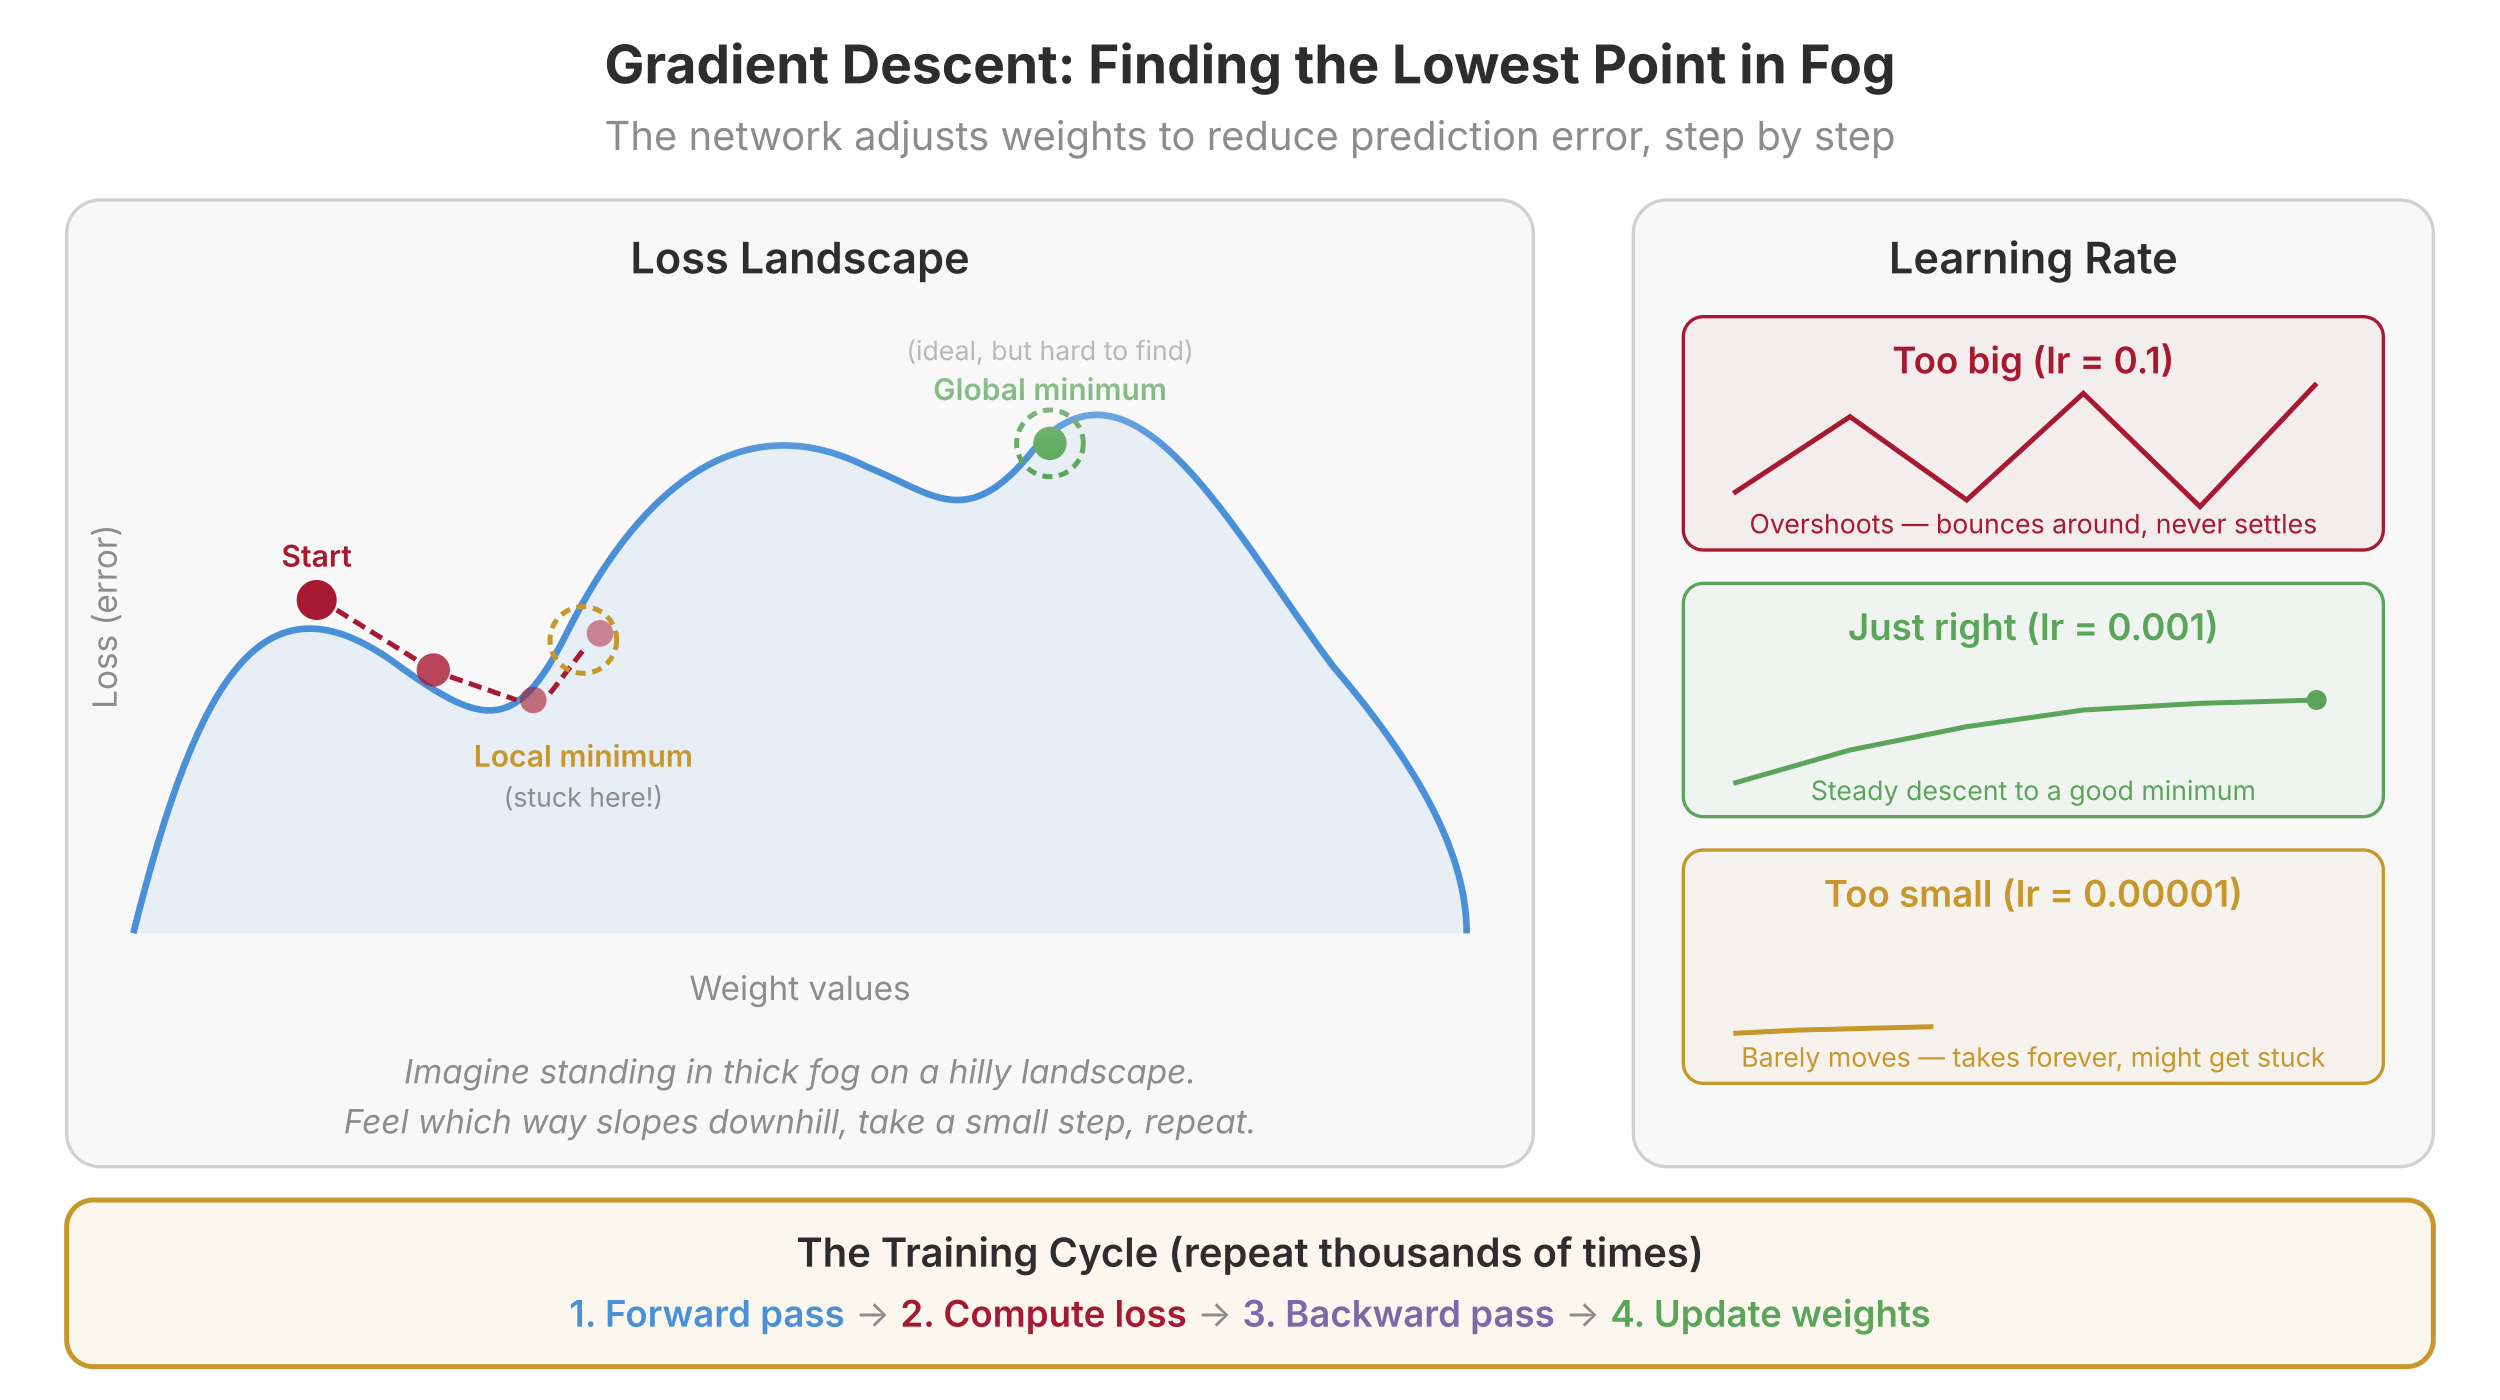
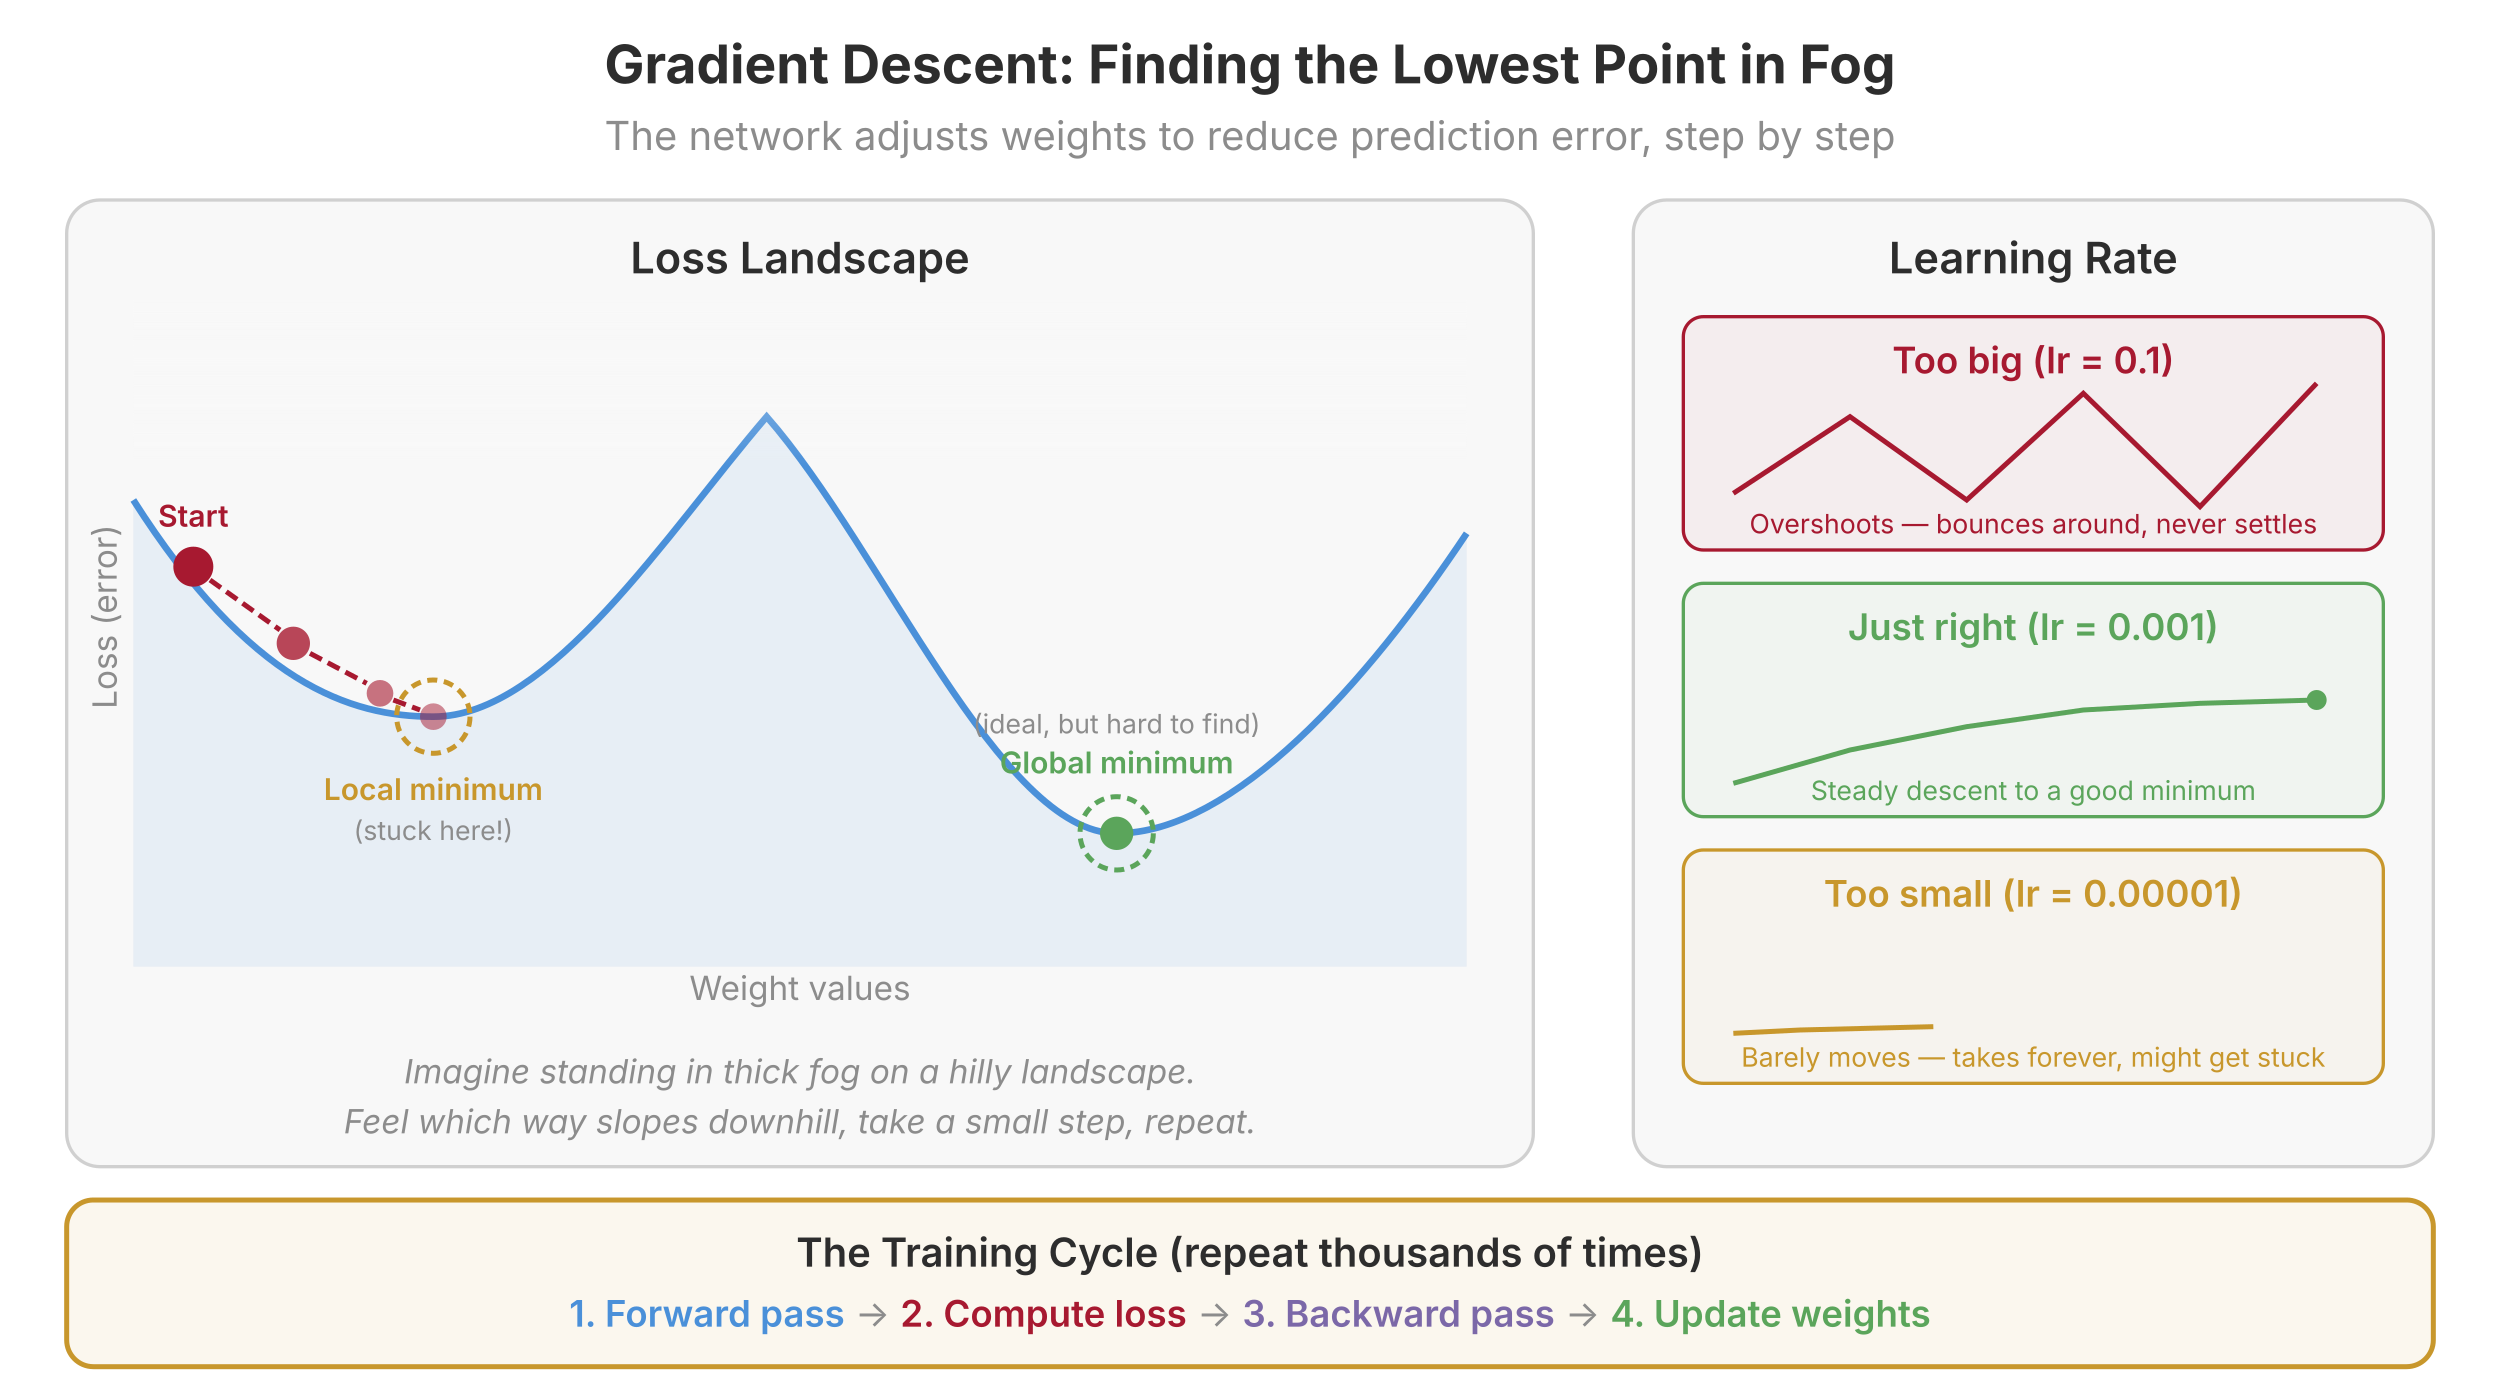
<svg xmlns="http://www.w3.org/2000/svg" viewBox="0 0 750 420" font-family="Inter, -apple-system, sans-serif">
  <text x="375" y="25" text-anchor="middle" font-size="16" font-weight="700" fill="#2D2D2D">Gradient Descent: Finding the Lowest Point in Fog</text>
  <text x="375" y="45" text-anchor="middle" font-size="12" fill="#8C8C8C">The network adjusts weights to reduce prediction error, step by step</text>
  <rect x="20" y="60" width="440" height="290" rx="10" fill="#F8F8F8" stroke="#D0D0D0" stroke-width="1" />
  <text x="240" y="82" text-anchor="middle" font-size="13" font-weight="600" fill="#2D2D2D">Loss Landscape</text>
-   <path d="M 40,280 C 60,200 80,170 120,200 C 145,218 155,220 170,190 C 190,150 220,120 260,140 C 280,148 290,160 310,135 C 340,100 370,160 400,200 C 430,235 440,260 440,280" fill="#4A90D9" fill-opacity="0.1" stroke="#4A90D9" stroke-width="2" />
-   <circle cx="95" cy="180" r="6" fill="#A71930" />
-   <text x="95" y="170" text-anchor="middle" font-size="9" font-weight="600" fill="#A71930">Start</text>
-   <line x1="101" y1="183" x2="125" y2="198" stroke="#A71930" stroke-width="1.5" stroke-dasharray="4,2" />
-   <circle cx="130" cy="201" r="5" fill="#A71930" fill-opacity="0.8" />
-   <line x1="135" y1="203" x2="155" y2="210" stroke="#A71930" stroke-width="1.5" stroke-dasharray="4,2" />
-   <circle cx="160" cy="210" r="4" fill="#A71930" fill-opacity="0.6" />
-   <line x1="165" y1="208" x2="175" y2="195" stroke="#A71930" stroke-width="1.5" stroke-dasharray="4,2" />
-   <circle cx="180" cy="190" r="4" fill="#A71930" fill-opacity="0.5" />
-   <circle cx="175" cy="192" r="10" fill="none" stroke="#C8972C" stroke-width="1.5" stroke-dasharray="3,2" />
-   <text x="175" y="230" text-anchor="middle" font-size="9" fill="#C8972C" font-weight="600">Local minimum</text>
-   <text x="175" y="242" text-anchor="middle" font-size="8" fill="#8C8C8C">(stuck here!)</text>
-   <circle cx="315" cy="133" r="5" fill="#5BA55B" />
-   <circle cx="315" cy="133" r="10" fill="none" stroke="#5BA55B" stroke-width="1.5" stroke-dasharray="3,2" />
-   <text x="315" y="120" text-anchor="middle" font-size="9" fill="#5BA55B" font-weight="600">Global minimum</text>
-   <text x="315" y="108" text-anchor="middle" font-size="8" fill="#8C8C8C">(ideal, but hard to find)</text>
+   <path d="M 40,290 L 40,150 C 75,205 105,215 130,215 C 165,215 200,160 230,125 C 265,165 300,250 335,250 C 370,250 410,205 440,160 L 440,290 Z" fill="#4A90D9" fill-opacity="0.1" stroke="none" />
+   <path d="M 40,150 C 75,205 105,215 130,215 C 165,215 200,160 230,125 C 265,165 300,250 335,250 C 370,250 410,205 440,160" fill="none" stroke="#4A90D9" stroke-width="2" />
+   <circle cx="58" cy="170" r="6" fill="#A71930" />
+   <text x="58" y="158" text-anchor="middle" font-size="9" font-weight="600" fill="#A71930">Start</text>
+   <line x1="63" y1="174" x2="84" y2="189" stroke="#A71930" stroke-width="1.5" stroke-dasharray="4,2" />
+   <circle cx="88" cy="193" r="5" fill="#A71930" fill-opacity="0.8" />
+   <line x1="93" y1="196" x2="110" y2="205" stroke="#A71930" stroke-width="1.5" stroke-dasharray="4,2" />
+   <circle cx="114" cy="208" r="4" fill="#A71930" fill-opacity="0.6" />
+   <line x1="118" y1="210" x2="126" y2="213" stroke="#A71930" stroke-width="1.5" stroke-dasharray="4,2" />
+   <circle cx="130" cy="215" r="4" fill="#A71930" fill-opacity="0.5" />
+   <circle cx="130" cy="215" r="11" fill="none" stroke="#C8972C" stroke-width="1.5" stroke-dasharray="3,2" />
+   <text x="130" y="240" text-anchor="middle" font-size="9" fill="#C8972C" font-weight="600">Local minimum</text>
+   <text x="130" y="252" text-anchor="middle" font-size="8" fill="#8C8C8C">(stuck here!)</text>
+   <circle cx="335" cy="250" r="5" fill="#5BA55B" />
+   <circle cx="335" cy="250" r="11" fill="none" stroke="#5BA55B" stroke-width="1.5" stroke-dasharray="3,2" />
+   <text x="335" y="232" text-anchor="middle" font-size="9" fill="#5BA55B" font-weight="600">Global minimum</text>
+   <text x="335" y="220" text-anchor="middle" font-size="8" fill="#8C8C8C">(ideal, but hard to find)</text>
  <text x="240" y="300" text-anchor="middle" font-size="10" fill="#8C8C8C">Weight values</text>
  <text x="35" y="185" text-anchor="middle" font-size="10" fill="#8C8C8C" transform="rotate(-90, 35, 185)">Loss (error)</text>
  <rect x="40" y="90" width="400" height="50" fill="url(#fog)" opacity="0.6" />
  <defs>
    <linearGradient id="fog" x1="0" y1="0" x2="0" y2="1">
      <stop offset="0%" stop-color="#F8F8F8" stop-opacity="1" />
      <stop offset="100%" stop-color="#F8F8F8" stop-opacity="0" />
    </linearGradient>
  </defs>
  <text x="240" y="325" text-anchor="middle" font-size="10" font-style="italic" fill="#8C8C8C">Imagine standing in thick fog on a hilly landscape.</text>
  <text x="240" y="340" text-anchor="middle" font-size="10" font-style="italic" fill="#8C8C8C">Feel which way slopes downhill, take a small step, repeat.</text>
  <rect x="490" y="60" width="240" height="290" rx="10" fill="#F8F8F8" stroke="#D0D0D0" stroke-width="1" />
  <text x="610" y="82" text-anchor="middle" font-size="13" font-weight="600" fill="#2D2D2D">Learning Rate</text>
  <rect x="505" y="95" width="210" height="70" rx="6" fill="#A71930" fill-opacity="0.05" stroke="#A71930" stroke-width="1" />
  <text x="610" y="112" text-anchor="middle" font-size="11" font-weight="600" fill="#A71930">Too big (lr = 0.1)</text>
  <polyline points="520,148 555,125 590,150 625,118 660,152 695,115" fill="none" stroke="#A71930" stroke-width="1.5" />
  <text x="610" y="160" text-anchor="middle" font-size="8" fill="#A71930">Overshoots — bounces around, never settles</text>
  <rect x="505" y="175" width="210" height="70" rx="6" fill="#5BA55B" fill-opacity="0.05" stroke="#5BA55B" stroke-width="1" />
  <text x="610" y="192" text-anchor="middle" font-size="11" font-weight="600" fill="#5BA55B">Just right (lr = 0.001)</text>
  <polyline points="520,235 555,225 590,218 625,213 660,211 695,210" fill="none" stroke="#5BA55B" stroke-width="1.5" />
  <circle cx="695" cy="210" r="3" fill="#5BA55B" />
  <text x="610" y="240" text-anchor="middle" font-size="8" fill="#5BA55B">Steady descent to a good minimum</text>
  <rect x="505" y="255" width="210" height="70" rx="6" fill="#C8972C" fill-opacity="0.05" stroke="#C8972C" stroke-width="1" />
  <text x="610" y="272" text-anchor="middle" font-size="11" font-weight="600" fill="#C8972C">Too small (lr = 0.00001)</text>
  <polyline points="520,310 540,309 560,308.5 580,308" fill="none" stroke="#C8972C" stroke-width="1.5" />
  <text x="610" y="320" text-anchor="middle" font-size="8" fill="#C8972C">Barely moves — takes forever, might get stuck</text>
  <rect x="20" y="360" width="710" height="50" rx="8" fill="#C8972C" fill-opacity="0.08" stroke="#C8972C" stroke-width="1.5" />
  <text x="375" y="380" text-anchor="middle" font-size="12" font-weight="600" fill="#2D2D2D">The Training Cycle (repeat thousands of times)</text>
  <text x="375" y="398" text-anchor="middle" font-size="11" fill="#8C8C8C">
    <tspan fill="#4A90D9" font-weight="600">1. Forward pass</tspan> →
    <tspan fill="#A71930" font-weight="600">2. Compute loss</tspan> →
    <tspan fill="#7B68A8" font-weight="600">3. Backward pass</tspan> →
    <tspan fill="#5BA55B" font-weight="600">4. Update weights</tspan>
  </text>
</svg>
